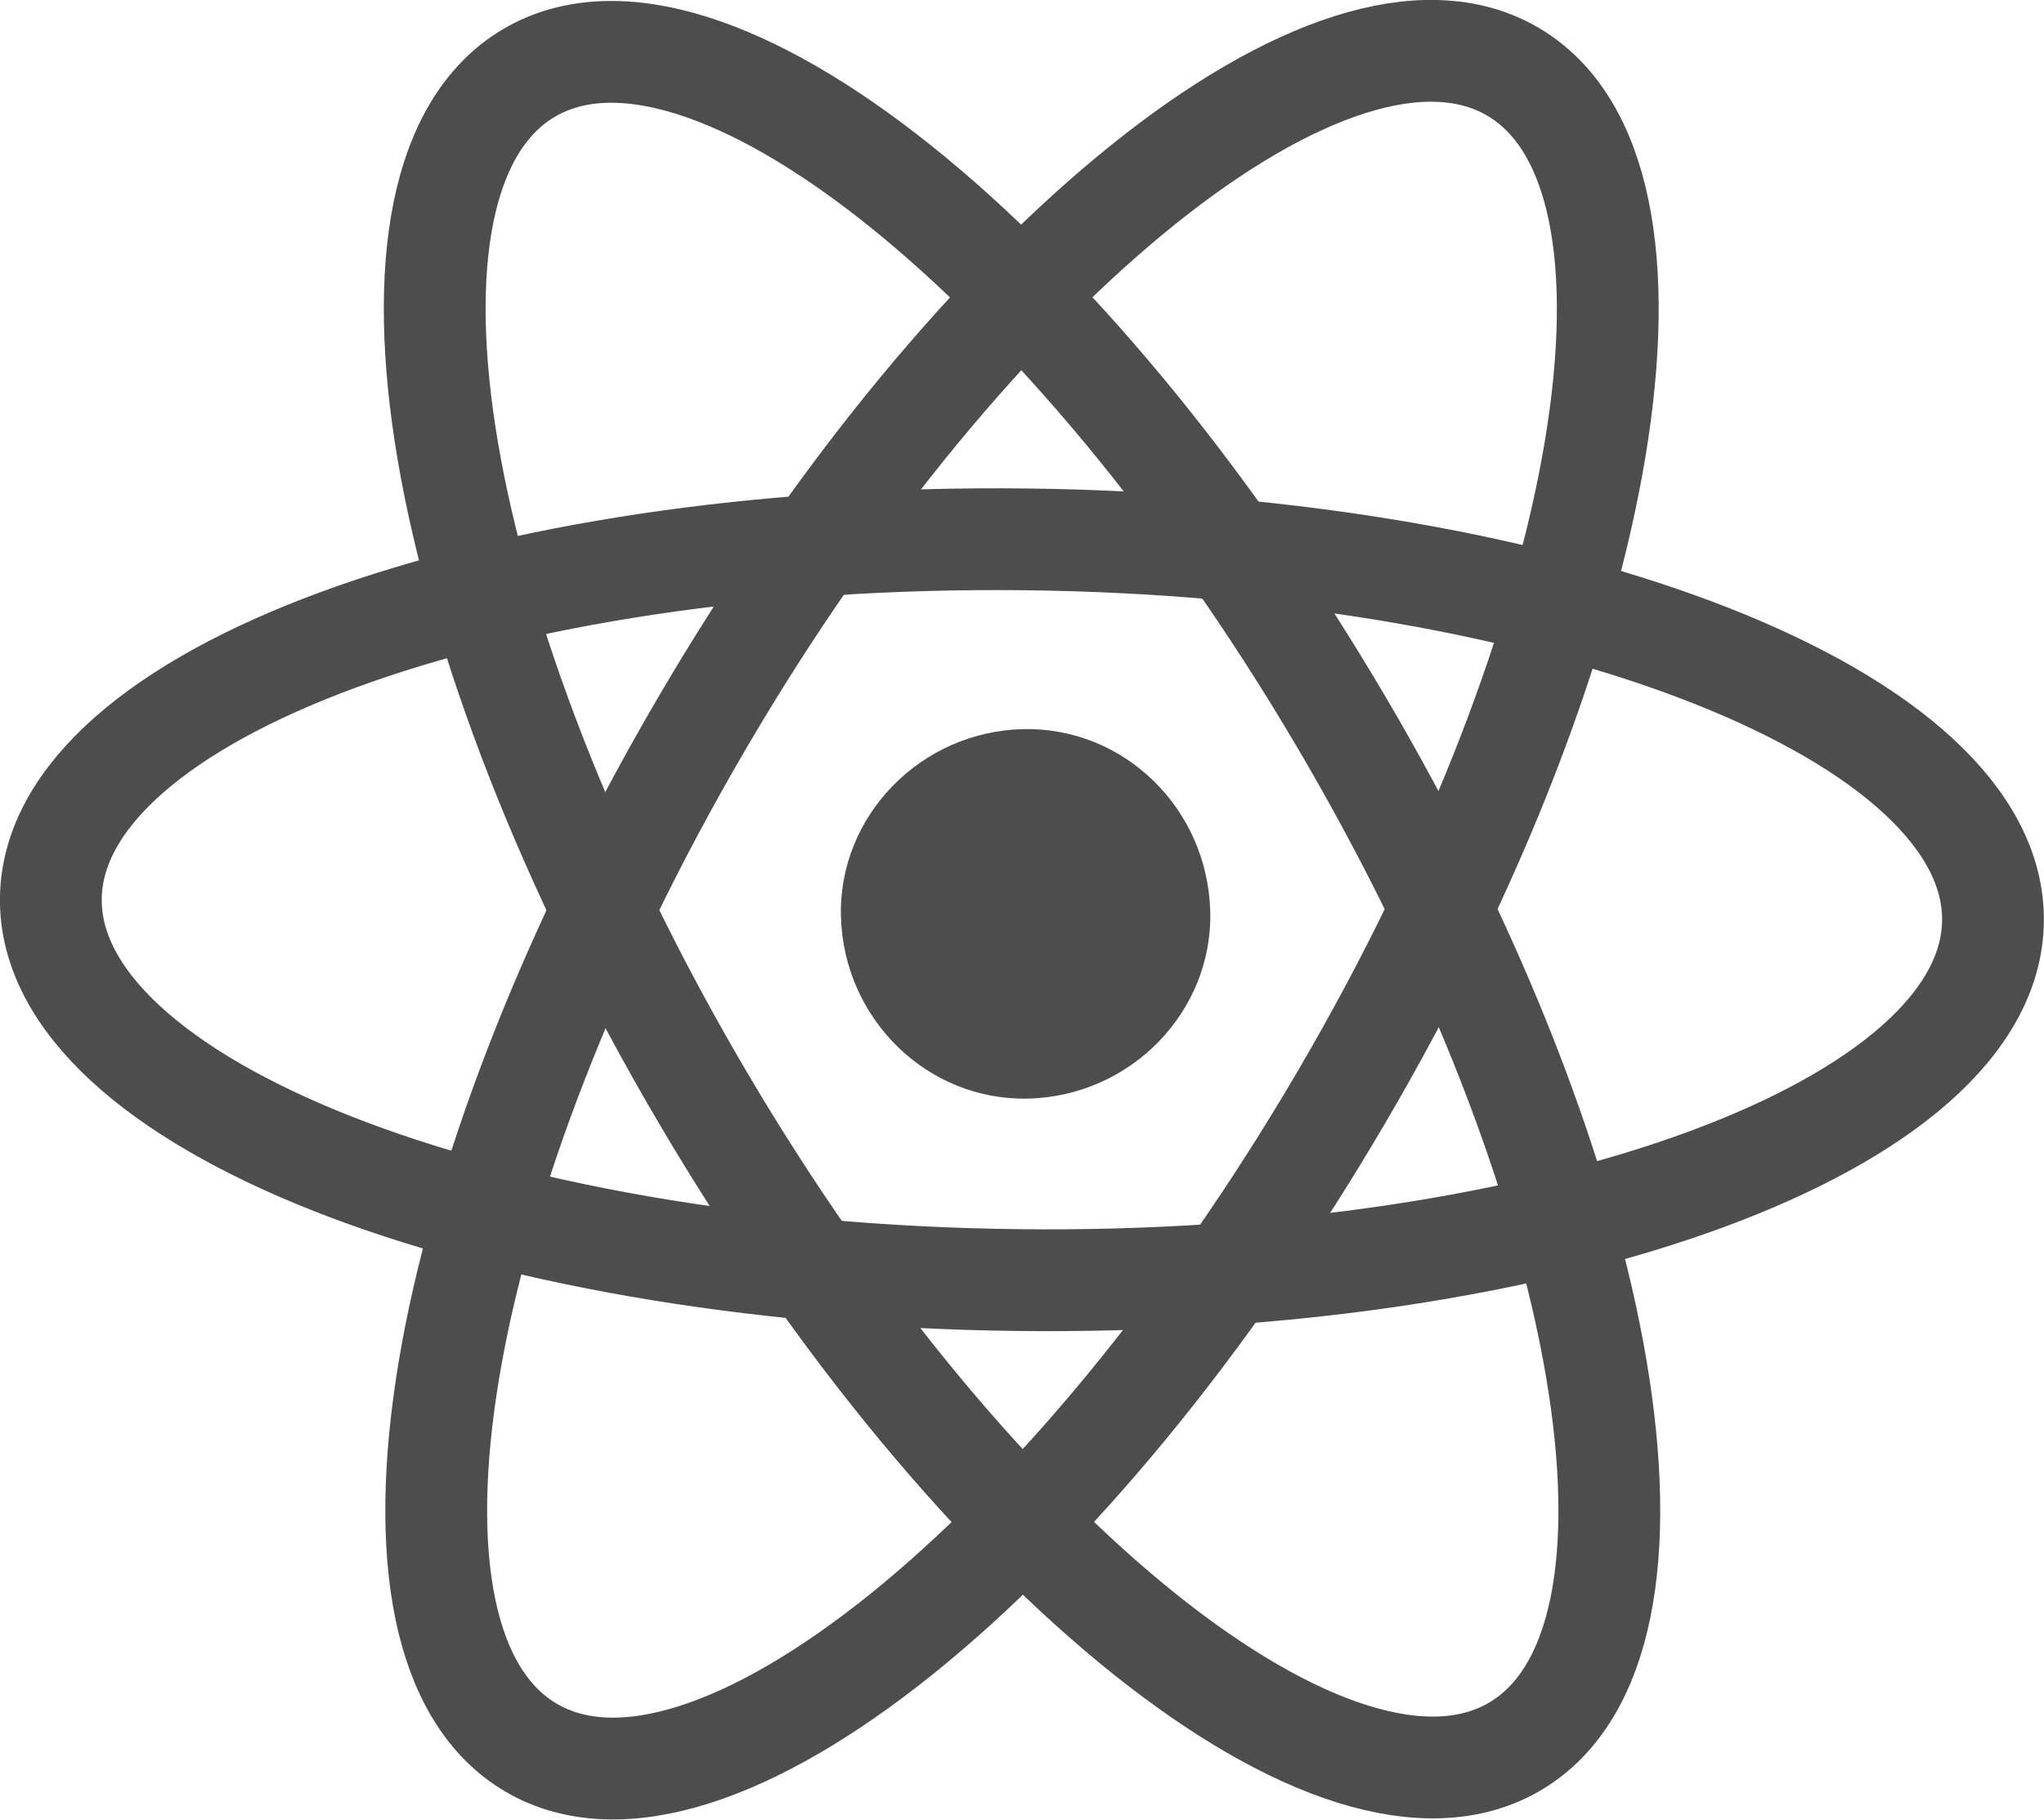
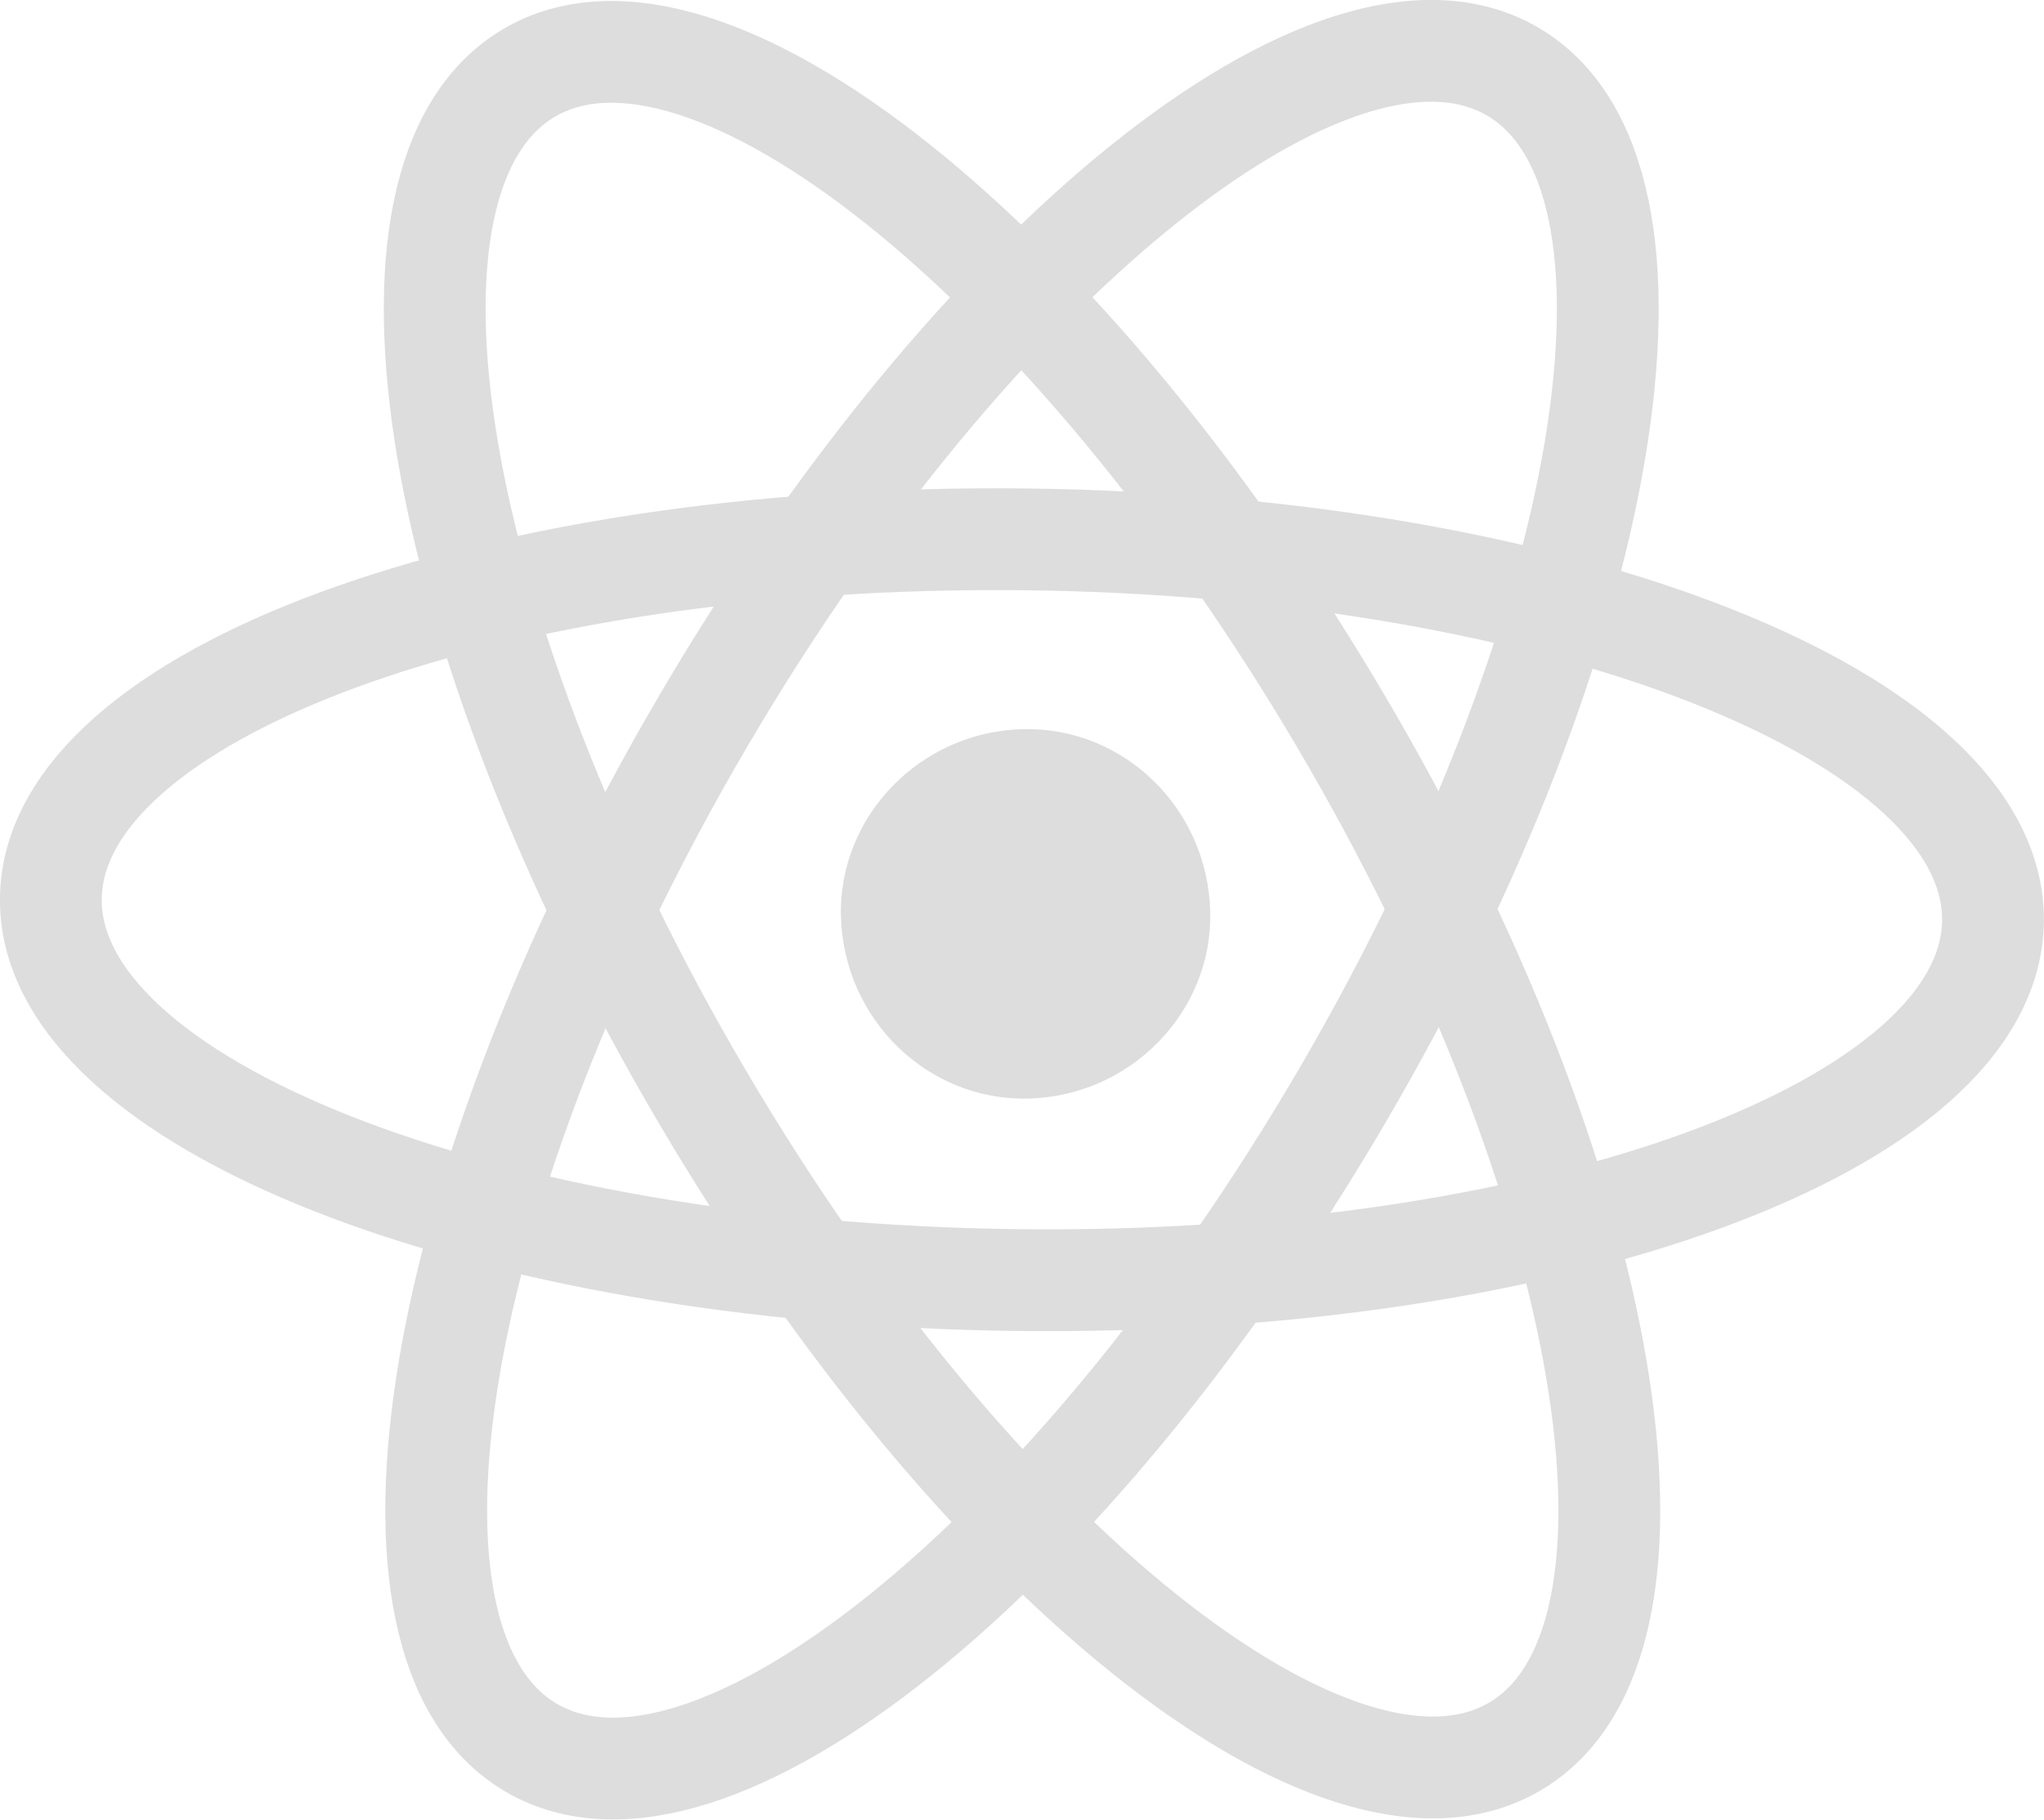
<svg xmlns="http://www.w3.org/2000/svg" version="1.1" id="Layer_1" x="0px" y="0px" viewBox="0 0 504.62 449.18" style="enable-background:new 0 0 504.62 449.18;" xml:space="preserve">
  <style type="text/css">
- 	.st0{fill:none;stroke:#4D4D4D;stroke-width:25.132;stroke-miterlimit:10;}
+ 	.st0{fill:none;stroke:#ddd;stroke-width:25.132;stroke-miterlimit:10;}
</style>
-   <path fill="#4D4D4D" d="M298.78,224.89c0.72,24.86-19.7,45.83-45.11,46.33c-24.74,0.49-45.35-19.61-46.06-44.9c-0.69-24.87,19.73-45.83,45.12-46.32  C277.52,179.53,298.05,199.55,298.78,224.89z" />
+   <path fill="#ddd" d="M298.78,224.89c0.72,24.86-19.7,45.83-45.11,46.33c-24.74,0.49-45.35-19.61-46.06-44.9c-0.69-24.87,19.73-45.83,45.12-46.32  C277.52,179.53,298.05,199.55,298.78,224.89z" />
  <ellipse transform="matrix(0.8616 -0.5076 0.5076 0.8616 -79.0779 159.1411)" class="st0" cx="252.31" cy="224.59" rx="91.44" ry="239.76" />
  <ellipse transform="matrix(0.5054 -0.8629 0.8629 0.5054 -69.0064 328.791)" class="st0" cx="252.31" cy="224.59" rx="239.76" ry="91.44" />
  <ellipse transform="matrix(0.0117 -0.9999 0.9999 0.0117 24.7694 474.2456)" class="st0" cx="252.31" cy="224.59" rx="91.44" ry="239.76" />
</svg>
